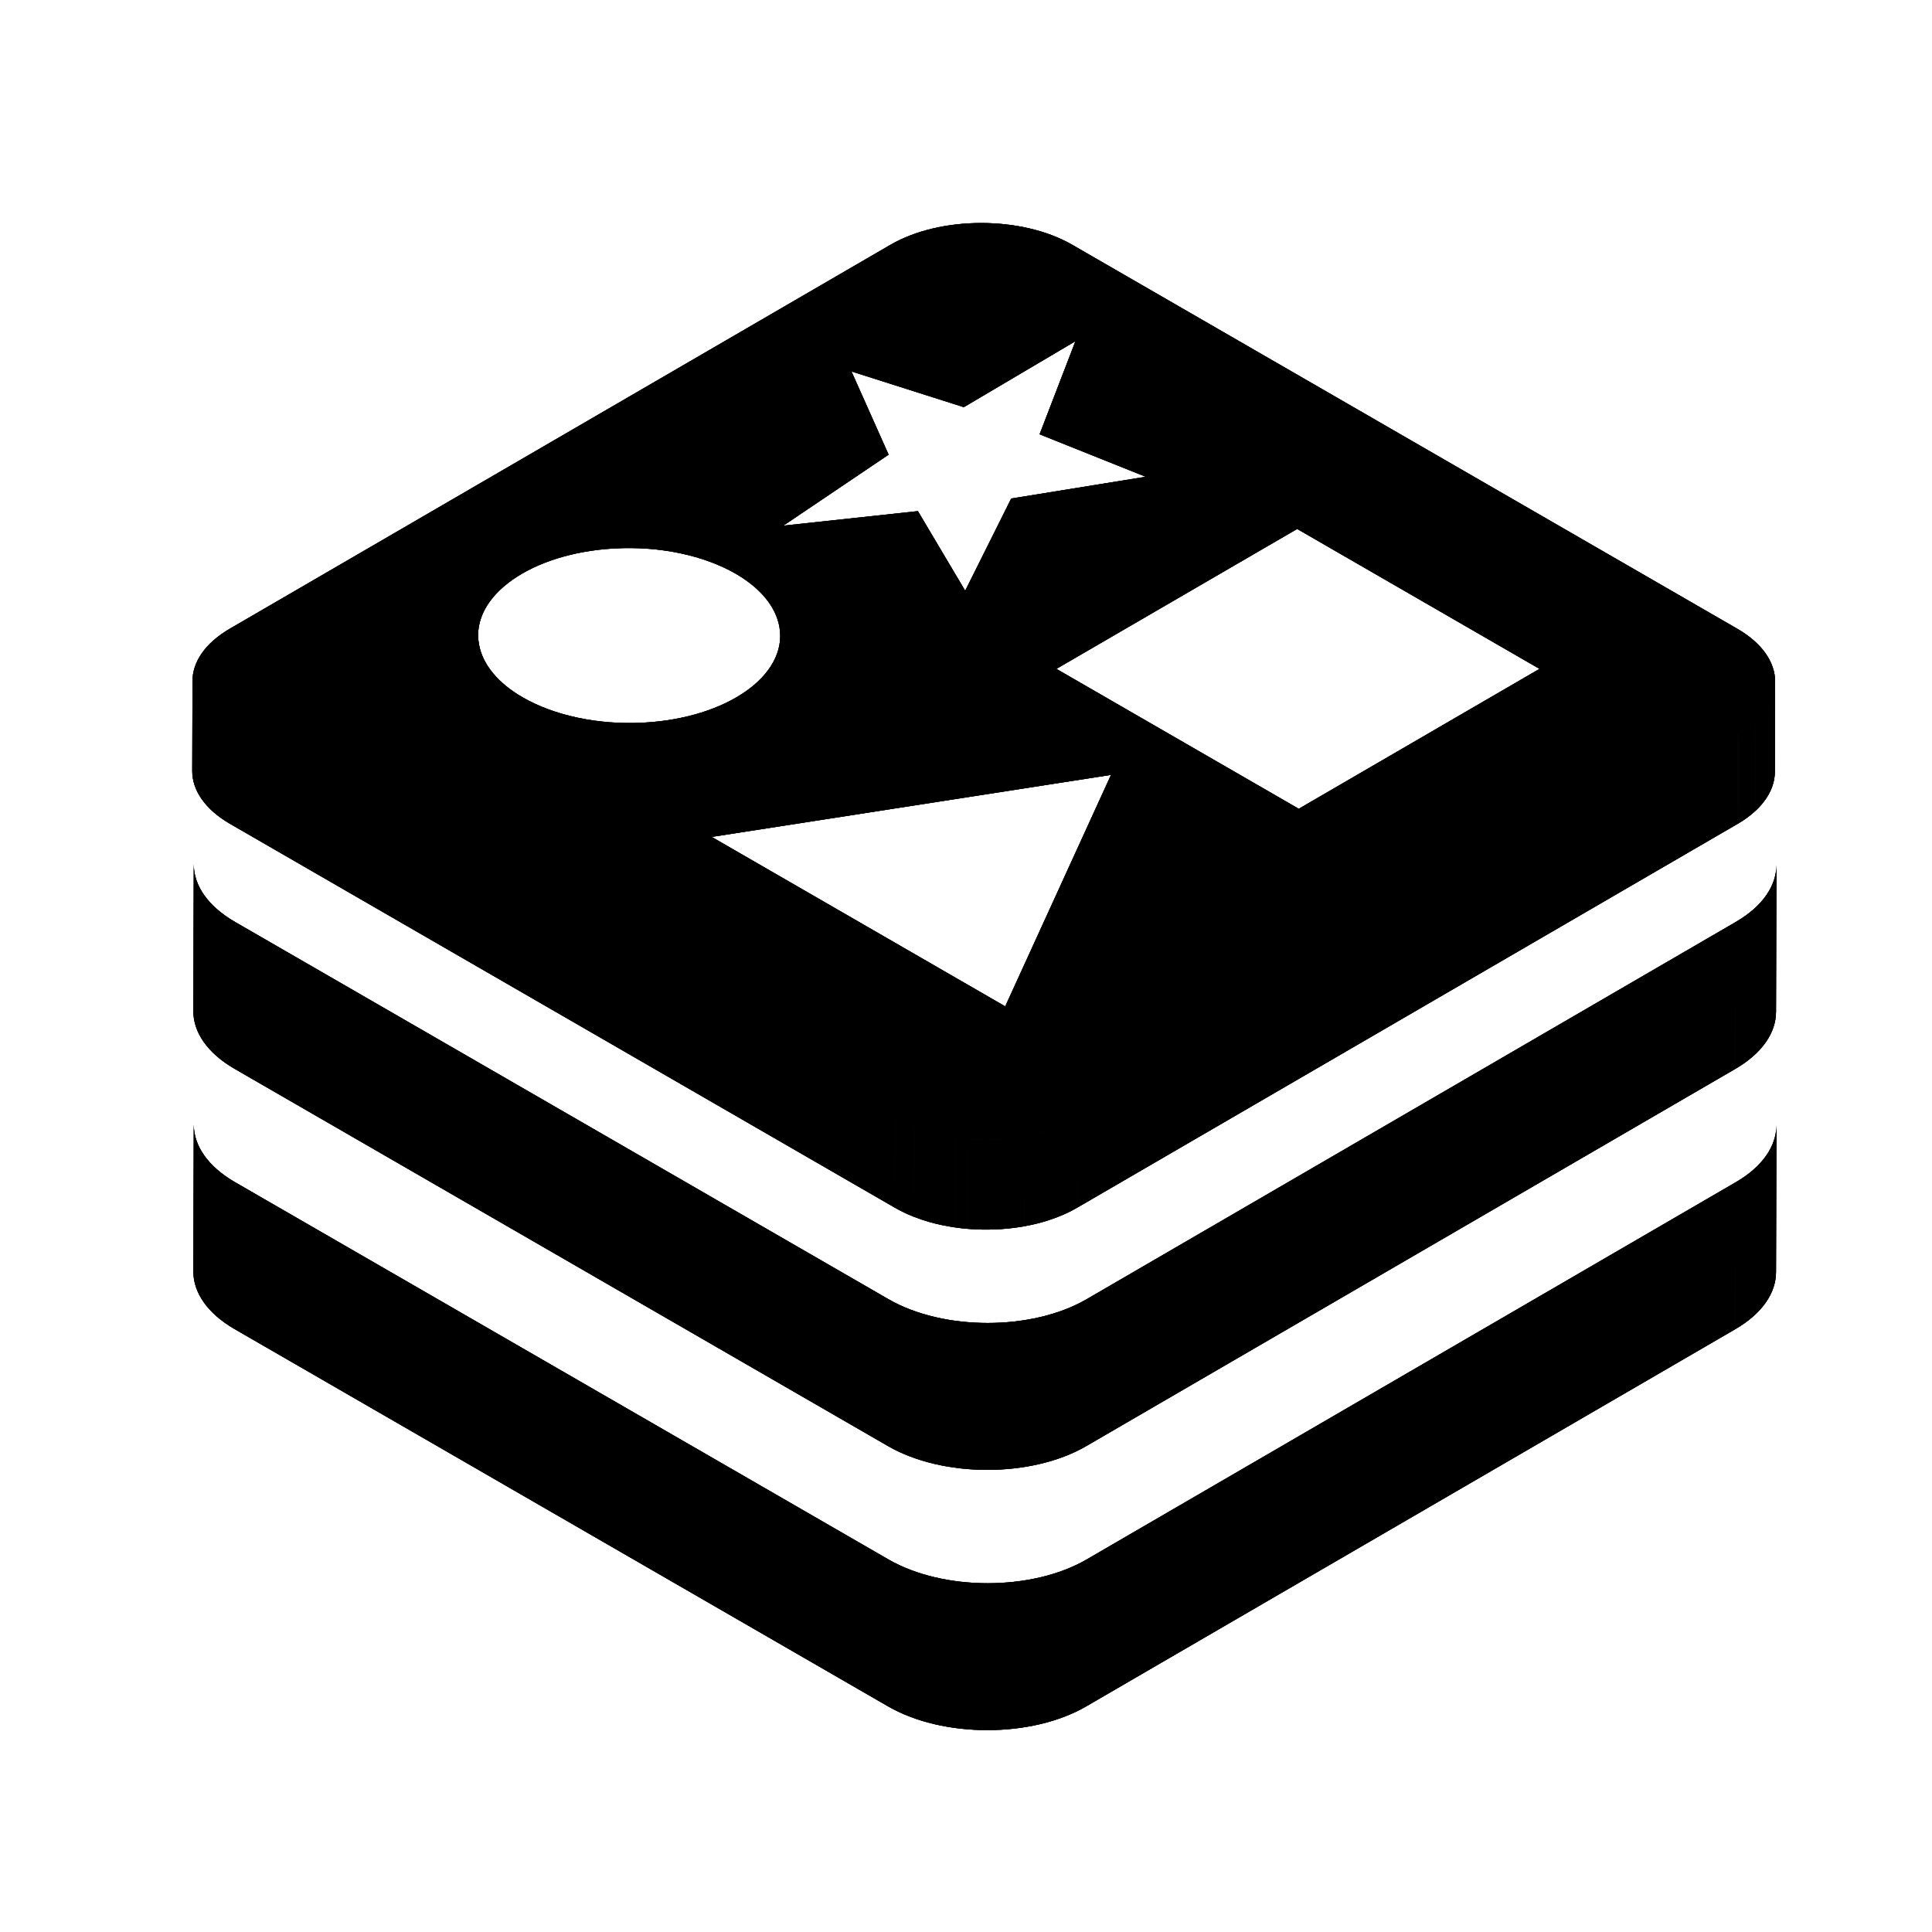
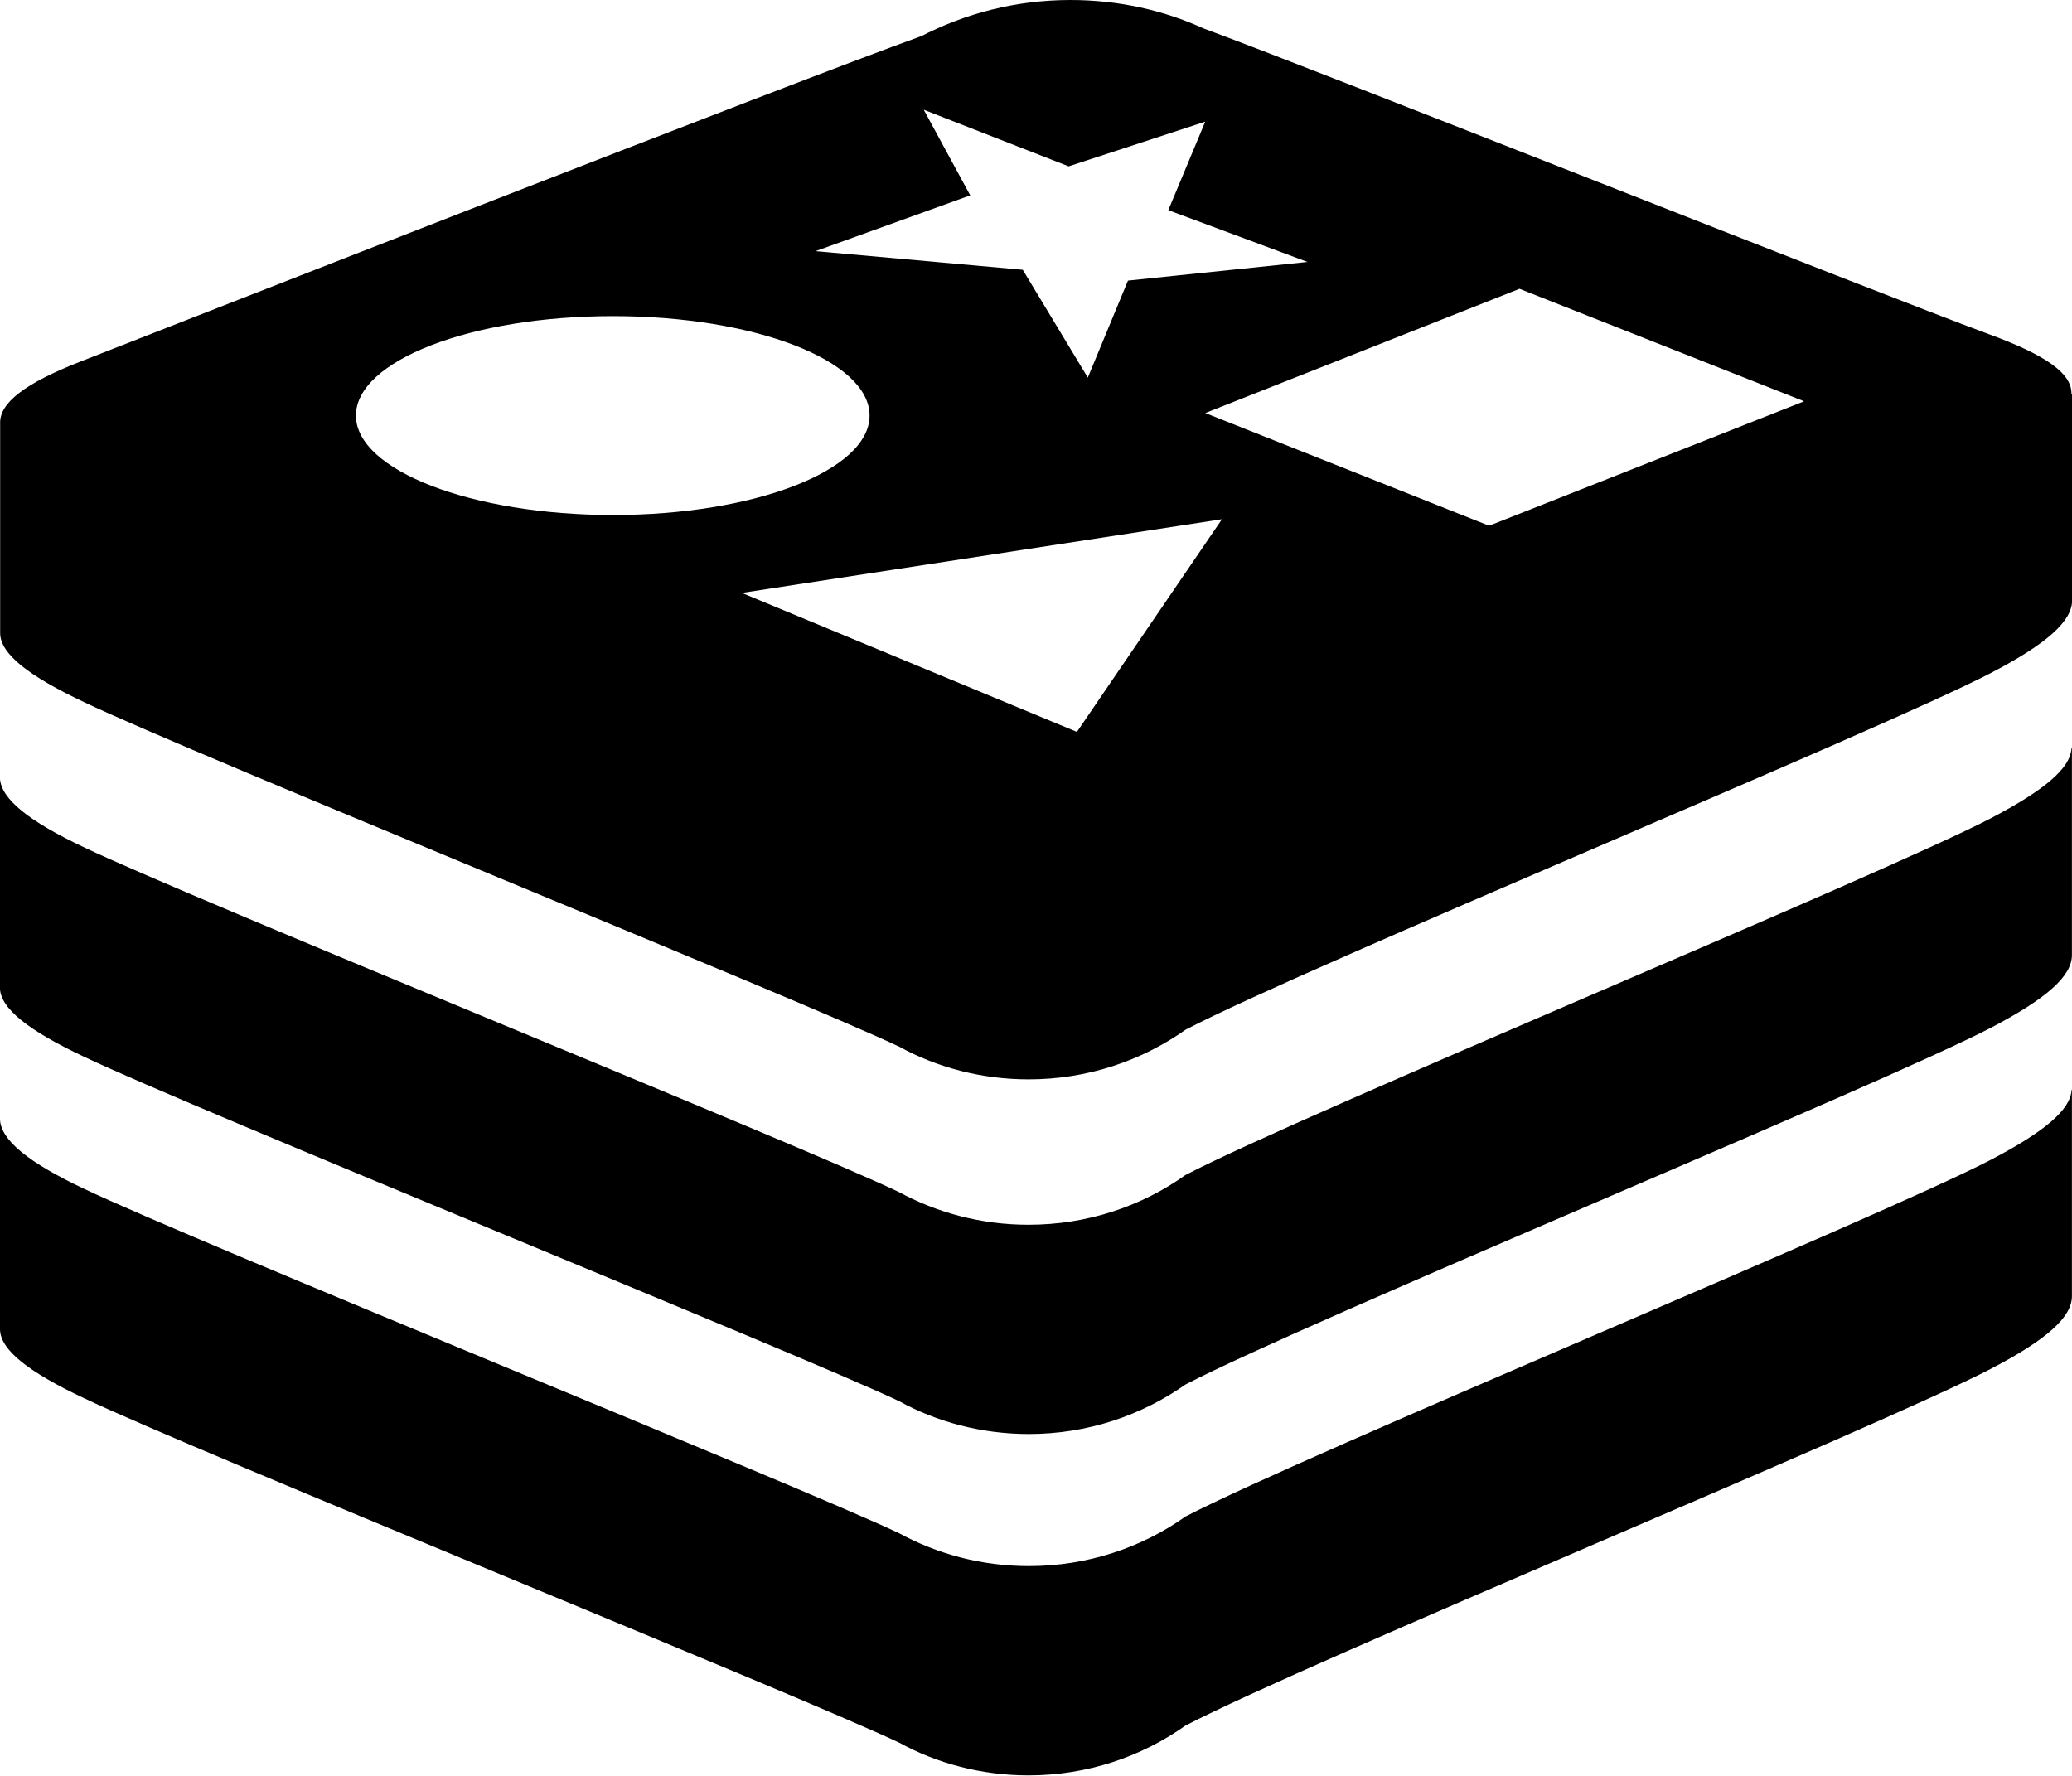
- <svg xmlns="http://www.w3.org/2000/svg" class="svg-icon" style="width: 1em; height: 1em;vertical-align: middle;fill: currentColor;overflow: hidden;" viewBox="0 0 1024 1024" version="1.1">
-   <path d="M941.546 458.48c-0.072 25.95-0.146 51.896-0.221 77.847-0.03 10.939-7.219 21.861-21.58 30.207l0.221-77.849c14.36-8.345 21.55-19.267 21.58-30.205zM102.488 535.902l0.221-77.848c-0.031 11.082 7.284 22.18 21.93 30.636l-0.221 77.847c-14.647-8.455-21.961-19.554-21.93-30.635z" />
-   <path d="M919.966 488.686l-0.221 77.849-344.016 199.92 0.221-77.848 344.016-199.921zM470.904 688.606l-0.221 77.848-346.266-199.917 0.221-77.847a61532604.59 61532604.59 0 0 0 346.266 199.916zM575.95 688.606l-0.221 77.848c-28.915 16.803-75.942 16.803-105.046 0l0.221-77.848c29.104 16.803 76.131 16.803 105.046 0z" />
-   <path d="M941.546 596.424c-0.072 25.95-0.146 51.896-0.221 77.847-0.03 10.939-7.219 21.861-21.58 30.207l0.221-77.849c14.36-8.344 21.55-19.267 21.58-30.205zM102.488 673.846l0.221-77.848c-0.031 11.081 7.284 22.18 21.93 30.635l-0.221 77.848c-14.647-8.456-21.961-19.555-21.93-30.635z" />
-   <path d="M919.966 626.629l-0.221 77.849-344.016 199.92 0.221-77.848 344.016-199.921zM470.904 826.55l-0.221 77.848L124.417 704.48l0.221-77.848L470.904 826.55zM575.95 826.55l-0.221 77.848c-28.915 16.804-75.942 16.804-105.046 0l0.221-77.848c29.104 16.804 76.131 16.804 105.046 0z" />
-   <path d="M940.855 361.334l-0.136 47.636c-0.001 0.2-0.004 0.4-0.01 0.6l0.136-47.637c0.006-0.2 0.009-0.4 0.01-0.599" />
-   <path d="M940.846 361.933l-0.136 47.637a23.166 23.166 0 0 1-0.446 3.911l0.135-47.637c0.26-1.299 0.409-2.604 0.447-3.911M940.398 365.843l-0.135 47.637a24.923 24.923 0 0 1-1.101 3.838l0.135-47.637a24.78 24.78 0 0 0 1.101-3.838" />
-   <path d="M939.298 369.682l-0.135 47.637a28.003 28.003 0 0 1-1.816 3.875l0.132-47.636a27.573 27.573 0 0 0 1.819-3.876" />
-   <path d="M937.479 373.558c-0.044 15.878-0.089 31.757-0.132 47.636a32.145 32.145 0 0 1-2.744 4.074l0.136-47.637a32.134 32.134 0 0 0 2.74-4.073M934.738 377.631l-0.136 47.637a39.375 39.375 0 0 1-4.228 4.546l0.135-47.637a39.043 39.043 0 0 0 4.229-4.546" />
-   <path d="M930.51 382.177l-0.135 47.637c-2.442 2.256-5.322 4.4-8.632 6.392l0.135-47.637c3.31-1.991 6.187-4.136 8.632-6.392" />
-   <path d="M921.878 388.568c-0.045 15.879-0.088 31.758-0.135 47.637-0.274 0.165-0.55 0.33-0.833 0.492l0.135-47.637c0.28-0.162 0.559-0.326 0.833-0.492" />
-   <path d="M122.156 389.068l-0.134 47.637c-13.444-7.762-20.158-17.949-20.128-28.121l0.134-47.636c-0.029 10.172 6.685 20.358 20.128 28.12" />
-   <path d="M921.045 389.061l-0.135 47.637L570.817 640.15l0.136-47.638c116.697-67.817 233.395-135.633 350.092-203.451z" />
-   <path d="M474.538 592.516l-0.135 47.639-352.381-203.449 0.134-47.637 352.382 203.447z" />
-   <path d="M570.953 592.513l-0.136 47.638c-4.55 2.642-9.584 4.832-14.942 6.568l0.137-47.635c5.355-1.738 10.392-3.929 14.941-6.571M556.012 599.084l-0.137 47.635c-4.137 1.344-8.465 2.413-12.909 3.216l0.136-47.639a98.813 98.813 0 0 0 12.91-3.212" />
-   <path d="M543.102 602.296l-0.136 47.639c-2.856 0.515-5.765 0.918-8.695 1.21l0.135-47.637c2.931-0.293 5.838-0.695 8.696-1.212M534.405 603.508l-0.135 47.637c-2.505 0.25-5.028 0.418-7.561 0.503l0.134-47.636a117.08 117.08 0 0 0 7.562-0.504" />
-   <path d="M526.844 604.012l-0.134 47.636a117.8 117.8 0 0 1-6.983 0.034l0.134-47.637c2.327 0.056 4.659 0.047 6.983-0.033M519.86 604.045l-0.134 47.637a120.938 120.938 0 0 1-6.714-0.359l0.134-47.638c2.23 0.183 4.47 0.305 6.714 0.36" />
-   <path d="M513.146 603.685l-0.134 47.638a115.989 115.989 0 0 1-6.629-0.742l0.136-47.638c2.191 0.312 4.403 0.558 6.627 0.742" />
-   <path d="M506.52 602.942l-0.136 47.638a108.51 108.51 0 0 1-6.758-1.174l0.135-47.639c2.223 0.462 4.479 0.854 6.759 1.175" />
-   <path d="M499.761 601.768l-0.135 47.639a101.055 101.055 0 0 1-7.11-1.744l0.134-47.636c2.324 0.661 4.698 1.241 7.111 1.741M492.65 600.026l-0.134 47.636a89.341 89.341 0 0 1-8.278-2.794l0.136-47.637a88.133 88.133 0 0 0 8.276 2.795" />
-   <path d="M484.373 597.231c-0.045 15.879-0.089 31.758-0.136 47.637-3.462-1.368-6.757-2.939-9.834-4.714l0.135-47.639c3.077 1.778 6.371 3.348 9.835 4.716" />
-   <path d="M920.73 333.217L568.35 129.77c-26.716-15.425-69.88-15.425-96.416-0.004L121.841 333.217c-26.54 15.424-26.399 40.426 0.314 55.851l352.383 203.448c26.709 15.422 69.874 15.421 96.415-0.003 116.697-67.817 233.396-135.634 350.092-203.452 26.534-15.421 26.393-40.424-0.315-55.844zM451.292 196.865l59.554 18.938 59.157-34.957-18.994 49.333 56.245 22.514-71.293 11.543-24.391 48.874-25.065-42.198-71.32 7.696 55.797-37.632-19.69-44.111z m-174.269 172.75c-12.726-7.347-21.302-17.198-23.209-28.349-4.357-25.492 27.777-48.135 71.771-50.577 24.75-1.374 47.977 3.938 64.342 13.387 12.726 7.348 21.303 17.199 23.208 28.35 4.358 25.491-27.771 48.138-71.77 50.576-24.75 1.374-47.975-3.938-64.342-13.387z m255.765 163.789l-155.58-89.825 211.652-32.876-56.072 122.701zM688.366 428.68l-128.454-74.163 127.617-74.166 128.456 74.165-127.619 74.164z" />
-   <path d="M941.546 458.48c-0.072 25.95-0.146 51.896-0.221 77.847-0.03 10.939-7.219 21.861-21.58 30.207l0.221-77.849c14.36-8.345 21.55-19.267 21.58-30.205zM102.488 535.902l0.221-77.848c-0.031 11.082 7.284 22.18 21.93 30.636l-0.221 77.847c-14.647-8.455-21.961-19.554-21.93-30.635z" />
-   <path d="M919.966 488.686l-0.221 77.849-344.016 199.92 0.221-77.848 344.016-199.921zM470.904 688.606l-0.221 77.848-346.266-199.917 0.221-77.847a61532604.59 61532604.59 0 0 0 346.266 199.916zM575.95 688.606l-0.221 77.848c-28.915 16.803-75.942 16.803-105.046 0l0.221-77.848c29.104 16.803 76.131 16.803 105.046 0z" />
-   <path d="M941.546 596.424c-0.072 25.95-0.146 51.896-0.221 77.847-0.03 10.939-7.219 21.861-21.58 30.207l0.221-77.849c14.36-8.344 21.55-19.267 21.58-30.205zM102.488 673.846l0.221-77.848c-0.031 11.081 7.284 22.18 21.93 30.635l-0.221 77.848c-14.647-8.456-21.961-19.555-21.93-30.635z" />
-   <path d="M919.966 626.629l-0.221 77.849-344.016 199.92 0.221-77.848 344.016-199.921zM470.904 826.55l-0.221 77.848L124.417 704.48l0.221-77.848L470.904 826.55zM575.95 826.55l-0.221 77.848c-28.915 16.804-75.942 16.804-105.046 0l0.221-77.848c29.104 16.804 76.131 16.804 105.046 0z" />
-   <path d="M940.855 361.334l-0.136 47.636c-0.001 0.2-0.004 0.4-0.01 0.6l0.136-47.637c0.006-0.2 0.009-0.4 0.01-0.599" />
-   <path d="M940.846 361.933l-0.136 47.637a23.166 23.166 0 0 1-0.446 3.911l0.135-47.637c0.26-1.299 0.409-2.604 0.447-3.911M940.398 365.843l-0.135 47.637a24.923 24.923 0 0 1-1.101 3.838l0.135-47.637a24.78 24.78 0 0 0 1.101-3.838" />
-   <path d="M939.298 369.682l-0.135 47.637a28.003 28.003 0 0 1-1.816 3.875l0.132-47.636a27.573 27.573 0 0 0 1.819-3.876" />
-   <path d="M937.479 373.558c-0.044 15.878-0.089 31.757-0.132 47.636a32.145 32.145 0 0 1-2.744 4.074l0.136-47.637a32.134 32.134 0 0 0 2.74-4.073M934.738 377.631l-0.136 47.637a39.375 39.375 0 0 1-4.228 4.546l0.135-47.637a39.043 39.043 0 0 0 4.229-4.546" />
-   <path d="M930.51 382.177l-0.135 47.637c-2.442 2.256-5.322 4.4-8.632 6.392l0.135-47.637c3.31-1.991 6.187-4.136 8.632-6.392" />
-   <path d="M921.878 388.568c-0.045 15.879-0.088 31.758-0.135 47.637-0.274 0.165-0.55 0.33-0.833 0.492l0.135-47.637c0.28-0.162 0.559-0.326 0.833-0.492" />
-   <path d="M122.156 389.068l-0.134 47.637c-13.444-7.762-20.158-17.949-20.128-28.121l0.134-47.636c-0.029 10.172 6.685 20.358 20.128 28.12" />
-   <path d="M921.045 389.061l-0.135 47.637L570.817 640.15l0.136-47.638c116.697-67.817 233.395-135.633 350.092-203.451z" />
-   <path d="M474.538 592.516l-0.135 47.639-352.381-203.449 0.134-47.637 352.382 203.447z" />
-   <path d="M570.953 592.513l-0.136 47.638c-4.55 2.642-9.584 4.832-14.942 6.568l0.137-47.635c5.355-1.738 10.392-3.929 14.941-6.571M556.012 599.084l-0.137 47.635c-4.137 1.344-8.465 2.413-12.909 3.216l0.136-47.639a98.813 98.813 0 0 0 12.91-3.212" />
-   <path d="M543.102 602.296l-0.136 47.639c-2.856 0.515-5.765 0.918-8.695 1.21l0.135-47.637c2.931-0.293 5.838-0.695 8.696-1.212M534.405 603.508l-0.135 47.637c-2.505 0.25-5.028 0.418-7.561 0.503l0.134-47.636a117.08 117.08 0 0 0 7.562-0.504" />
-   <path d="M526.844 604.012l-0.134 47.636a117.8 117.8 0 0 1-6.983 0.034l0.134-47.637c2.327 0.056 4.659 0.047 6.983-0.033M519.86 604.045l-0.134 47.637a120.938 120.938 0 0 1-6.714-0.359l0.134-47.638c2.23 0.183 4.47 0.305 6.714 0.36" />
-   <path d="M513.146 603.685l-0.134 47.638a115.989 115.989 0 0 1-6.629-0.742l0.136-47.638c2.191 0.312 4.403 0.558 6.627 0.742" />
-   <path d="M506.52 602.942l-0.136 47.638a108.51 108.51 0 0 1-6.758-1.174l0.135-47.639c2.223 0.462 4.479 0.854 6.759 1.175" />
-   <path d="M499.761 601.768l-0.135 47.639a101.055 101.055 0 0 1-7.11-1.744l0.134-47.636c2.324 0.661 4.698 1.241 7.111 1.741M492.65 600.026l-0.134 47.636a89.341 89.341 0 0 1-8.278-2.794l0.136-47.637a88.133 88.133 0 0 0 8.276 2.795" />
-   <path d="M484.373 597.231c-0.045 15.879-0.089 31.758-0.136 47.637-3.462-1.368-6.757-2.939-9.834-4.714l0.135-47.639c3.077 1.778 6.371 3.348 9.835 4.716" />
-   <path d="M920.73 333.217L568.35 129.77c-26.716-15.425-69.88-15.425-96.416-0.004L121.841 333.217c-26.54 15.424-26.399 40.426 0.314 55.851l352.383 203.448c26.709 15.422 69.874 15.421 96.415-0.003 116.697-67.817 233.396-135.634 350.092-203.452 26.534-15.421 26.393-40.424-0.315-55.844zM451.292 196.865l59.554 18.938 59.157-34.957-18.994 49.333 56.245 22.514-71.293 11.543-24.391 48.874-25.065-42.198-71.32 7.696 55.797-37.632-19.69-44.111z m-174.269 172.75c-12.726-7.347-21.302-17.198-23.209-28.349-4.357-25.492 27.777-48.135 71.771-50.577 24.75-1.374 47.977 3.938 64.342 13.387 12.726 7.348 21.303 17.199 23.208 28.35 4.358 25.491-27.771 48.138-71.77 50.576-24.75 1.374-47.975-3.938-64.342-13.387z m255.765 163.789l-155.58-89.825 211.652-32.876-56.072 122.701zM688.366 428.68l-128.454-74.163 127.617-74.166 128.456 74.165-127.619 74.164z" />
-   <path d="M941.546 458.48c-0.072 25.95-0.146 51.896-0.221 77.847-0.03 10.939-7.219 21.861-21.58 30.207l0.221-77.849c14.36-8.345 21.55-19.267 21.58-30.205zM102.488 535.902l0.221-77.848c-0.031 11.082 7.284 22.18 21.93 30.636l-0.221 77.847c-14.647-8.455-21.961-19.554-21.93-30.635z" />
-   <path d="M919.966 488.686l-0.221 77.849-344.016 199.92 0.221-77.848 344.016-199.921zM470.904 688.606l-0.221 77.848-346.266-199.917 0.221-77.847a61532604.59 61532604.59 0 0 0 346.266 199.916zM575.95 688.606l-0.221 77.848c-28.915 16.803-75.942 16.803-105.046 0l0.221-77.848c29.104 16.803 76.131 16.803 105.046 0z" />
-   <path d="M941.546 596.424c-0.072 25.95-0.146 51.896-0.221 77.847-0.03 10.939-7.219 21.861-21.58 30.207l0.221-77.849c14.36-8.344 21.55-19.267 21.58-30.205zM102.488 673.846l0.221-77.848c-0.031 11.081 7.284 22.18 21.93 30.635l-0.221 77.848c-14.647-8.456-21.961-19.555-21.93-30.635z" />
-   <path d="M919.966 626.629l-0.221 77.849-344.016 199.92 0.221-77.848 344.016-199.921zM470.904 826.55l-0.221 77.848L124.417 704.48l0.221-77.848L470.904 826.55zM575.95 826.55l-0.221 77.848c-28.915 16.804-75.942 16.804-105.046 0l0.221-77.848c29.104 16.804 76.131 16.804 105.046 0z" />
-   <path d="M940.855 361.334l-0.136 47.636c-0.001 0.2-0.004 0.4-0.01 0.6l0.136-47.637c0.006-0.2 0.009-0.4 0.01-0.599" />
-   <path d="M940.846 361.933l-0.136 47.637a23.166 23.166 0 0 1-0.446 3.911l0.135-47.637c0.26-1.299 0.409-2.604 0.447-3.911M940.398 365.843l-0.135 47.637a24.923 24.923 0 0 1-1.101 3.838l0.135-47.637a24.78 24.78 0 0 0 1.101-3.838" />
-   <path d="M939.298 369.682l-0.135 47.637a28.003 28.003 0 0 1-1.816 3.875l0.132-47.636a27.573 27.573 0 0 0 1.819-3.876" />
-   <path d="M937.479 373.558c-0.044 15.878-0.089 31.757-0.132 47.636a32.145 32.145 0 0 1-2.744 4.074l0.136-47.637a32.134 32.134 0 0 0 2.74-4.073M934.738 377.631l-0.136 47.637a39.375 39.375 0 0 1-4.228 4.546l0.135-47.637a39.043 39.043 0 0 0 4.229-4.546" />
-   <path d="M930.51 382.177l-0.135 47.637c-2.442 2.256-5.322 4.4-8.632 6.392l0.135-47.637c3.31-1.991 6.187-4.136 8.632-6.392" />
-   <path d="M921.878 388.568c-0.045 15.879-0.088 31.758-0.135 47.637-0.274 0.165-0.55 0.33-0.833 0.492l0.135-47.637c0.28-0.162 0.559-0.326 0.833-0.492" />
-   <path d="M122.156 389.068l-0.134 47.637c-13.444-7.762-20.158-17.949-20.128-28.121l0.134-47.636c-0.029 10.172 6.685 20.358 20.128 28.12" />
-   <path d="M921.045 389.061l-0.135 47.637L570.817 640.15l0.136-47.638c116.697-67.817 233.395-135.633 350.092-203.451z" />
-   <path d="M474.538 592.516l-0.135 47.639-352.381-203.449 0.134-47.637 352.382 203.447z" />
-   <path d="M570.953 592.513l-0.136 47.638c-4.55 2.642-9.584 4.832-14.942 6.568l0.137-47.635c5.355-1.738 10.392-3.929 14.941-6.571M556.012 599.084l-0.137 47.635c-4.137 1.344-8.465 2.413-12.909 3.216l0.136-47.639a98.813 98.813 0 0 0 12.91-3.212" />
-   <path d="M543.102 602.296l-0.136 47.639c-2.856 0.515-5.765 0.918-8.695 1.21l0.135-47.637c2.931-0.293 5.838-0.695 8.696-1.212M534.405 603.508l-0.135 47.637c-2.505 0.25-5.028 0.418-7.561 0.503l0.134-47.636a117.08 117.08 0 0 0 7.562-0.504" />
-   <path d="M526.844 604.012l-0.134 47.636a117.8 117.8 0 0 1-6.983 0.034l0.134-47.637c2.327 0.056 4.659 0.047 6.983-0.033M519.86 604.045l-0.134 47.637a120.938 120.938 0 0 1-6.714-0.359l0.134-47.638c2.23 0.183 4.47 0.305 6.714 0.36" />
-   <path d="M513.146 603.685l-0.134 47.638a115.989 115.989 0 0 1-6.629-0.742l0.136-47.638c2.191 0.312 4.403 0.558 6.627 0.742" />
-   <path d="M506.52 602.942l-0.136 47.638a108.51 108.51 0 0 1-6.758-1.174l0.135-47.639c2.223 0.462 4.479 0.854 6.759 1.175" />
-   <path d="M499.761 601.768l-0.135 47.639a101.055 101.055 0 0 1-7.11-1.744l0.134-47.636c2.324 0.661 4.698 1.241 7.111 1.741M492.65 600.026l-0.134 47.636a89.341 89.341 0 0 1-8.278-2.794l0.136-47.637a88.133 88.133 0 0 0 8.276 2.795" />
-   <path d="M484.373 597.231c-0.045 15.879-0.089 31.758-0.136 47.637-3.462-1.368-6.757-2.939-9.834-4.714l0.135-47.639c3.077 1.778 6.371 3.348 9.835 4.716" />
-   <path d="M920.73 333.217L568.35 129.77c-26.716-15.425-69.88-15.425-96.416-0.004L121.841 333.217c-26.54 15.424-26.399 40.426 0.314 55.851l352.383 203.448c26.709 15.422 69.874 15.421 96.415-0.003 116.697-67.817 233.396-135.634 350.092-203.452 26.534-15.421 26.393-40.424-0.315-55.844zM451.292 196.865l59.554 18.938 59.157-34.957-18.994 49.333 56.245 22.514-71.293 11.543-24.391 48.874-25.065-42.198-71.32 7.696 55.797-37.632-19.69-44.111z m-174.269 172.75c-12.726-7.347-21.302-17.198-23.209-28.349-4.357-25.492 27.777-48.135 71.771-50.577 24.75-1.374 47.977 3.938 64.342 13.387 12.726 7.348 21.303 17.199 23.208 28.35 4.358 25.491-27.771 48.138-71.77 50.576-24.75 1.374-47.975-3.938-64.342-13.387z m255.765 163.789l-155.58-89.825 211.652-32.876-56.072 122.701zM688.366 428.68l-128.454-74.163 127.617-74.166 128.456 74.165-127.619 74.164z" />
+ <svg xmlns="http://www.w3.org/2000/svg" viewBox="0 0 28 24">
+   <path d="m27.994 14.729c-.012.267-.365.566-1.091.945-1.495.778-9.236 3.967-10.883 4.821-.589.419-1.324.67-2.116.67-.641 0-1.243-.164-1.768-.452l.019.01c-1.304-.622-9.539-3.95-11.023-4.659-.741-.35-1.119-.653-1.132-.933v2.83c0 .282.39.583 1.132.933 1.484.709 9.722 4.037 11.023 4.659.504.277 1.105.44 1.744.44.795 0 1.531-.252 2.132-.681l-.011.008c1.647-.859 9.388-4.041 10.883-4.821.76-.396 1.096-.7 1.096-.982s0-2.791 0-2.791z" />
+   <path d="m27.992 10.115c-.013.267-.365.565-1.09.944-1.495.778-9.236 3.967-10.883 4.821-.59.421-1.326.672-2.121.672-.639 0-1.24-.163-1.763-.449l.019.01c-1.304-.627-9.539-3.955-11.023-4.664-.741-.35-1.119-.653-1.132-.933v2.83c0 .282.39.583 1.132.933 1.484.709 9.721 4.037 11.023 4.659.506.278 1.108.442 1.749.442.793 0 1.527-.251 2.128-.677l-.011.008c1.647-.859 9.388-4.043 10.883-4.821.76-.397 1.096-.7 1.096-.984s0-2.791 0-2.791z" />
+   <path d="m27.992 5.329c.014-.285-.358-.534-1.107-.81-1.451-.533-9.152-3.596-10.624-4.136-.528-.242-1.144-.383-1.794-.383-.734 0-1.426.18-2.035.498l.024-.012c-1.731.622-9.924 3.835-11.381 4.405-.729.287-1.086.552-1.073.834v2.83c0 .282.39.583 1.132.933 1.484.709 9.721 4.038 11.023 4.66.504.277 1.105.439 1.744.439.795 0 1.531-.252 2.133-.68l-.011.008c1.647-.859 9.388-4.043 10.883-4.821.76-.397 1.096-.7 1.096-.984s0-2.791 0-2.791h-.009zm-17.967 2.684 6.488-.996-1.96 2.874zm14.351-2.588-4.253 1.68-3.835-1.523 4.246-1.679 3.838 1.517zm-11.265-2.785-.628-1.157 1.958.765 1.846-.604-.499 1.196 1.881.7-2.426.252-.543 1.311-.879-1.457-2.8-.252 2.091-.754zm-4.827 1.632c1.916 0 3.467.602 3.467 1.344s-1.559 1.344-3.467 1.344-3.474-.603-3.474-1.344 1.553-1.344 3.474-1.344z" />
</svg>
